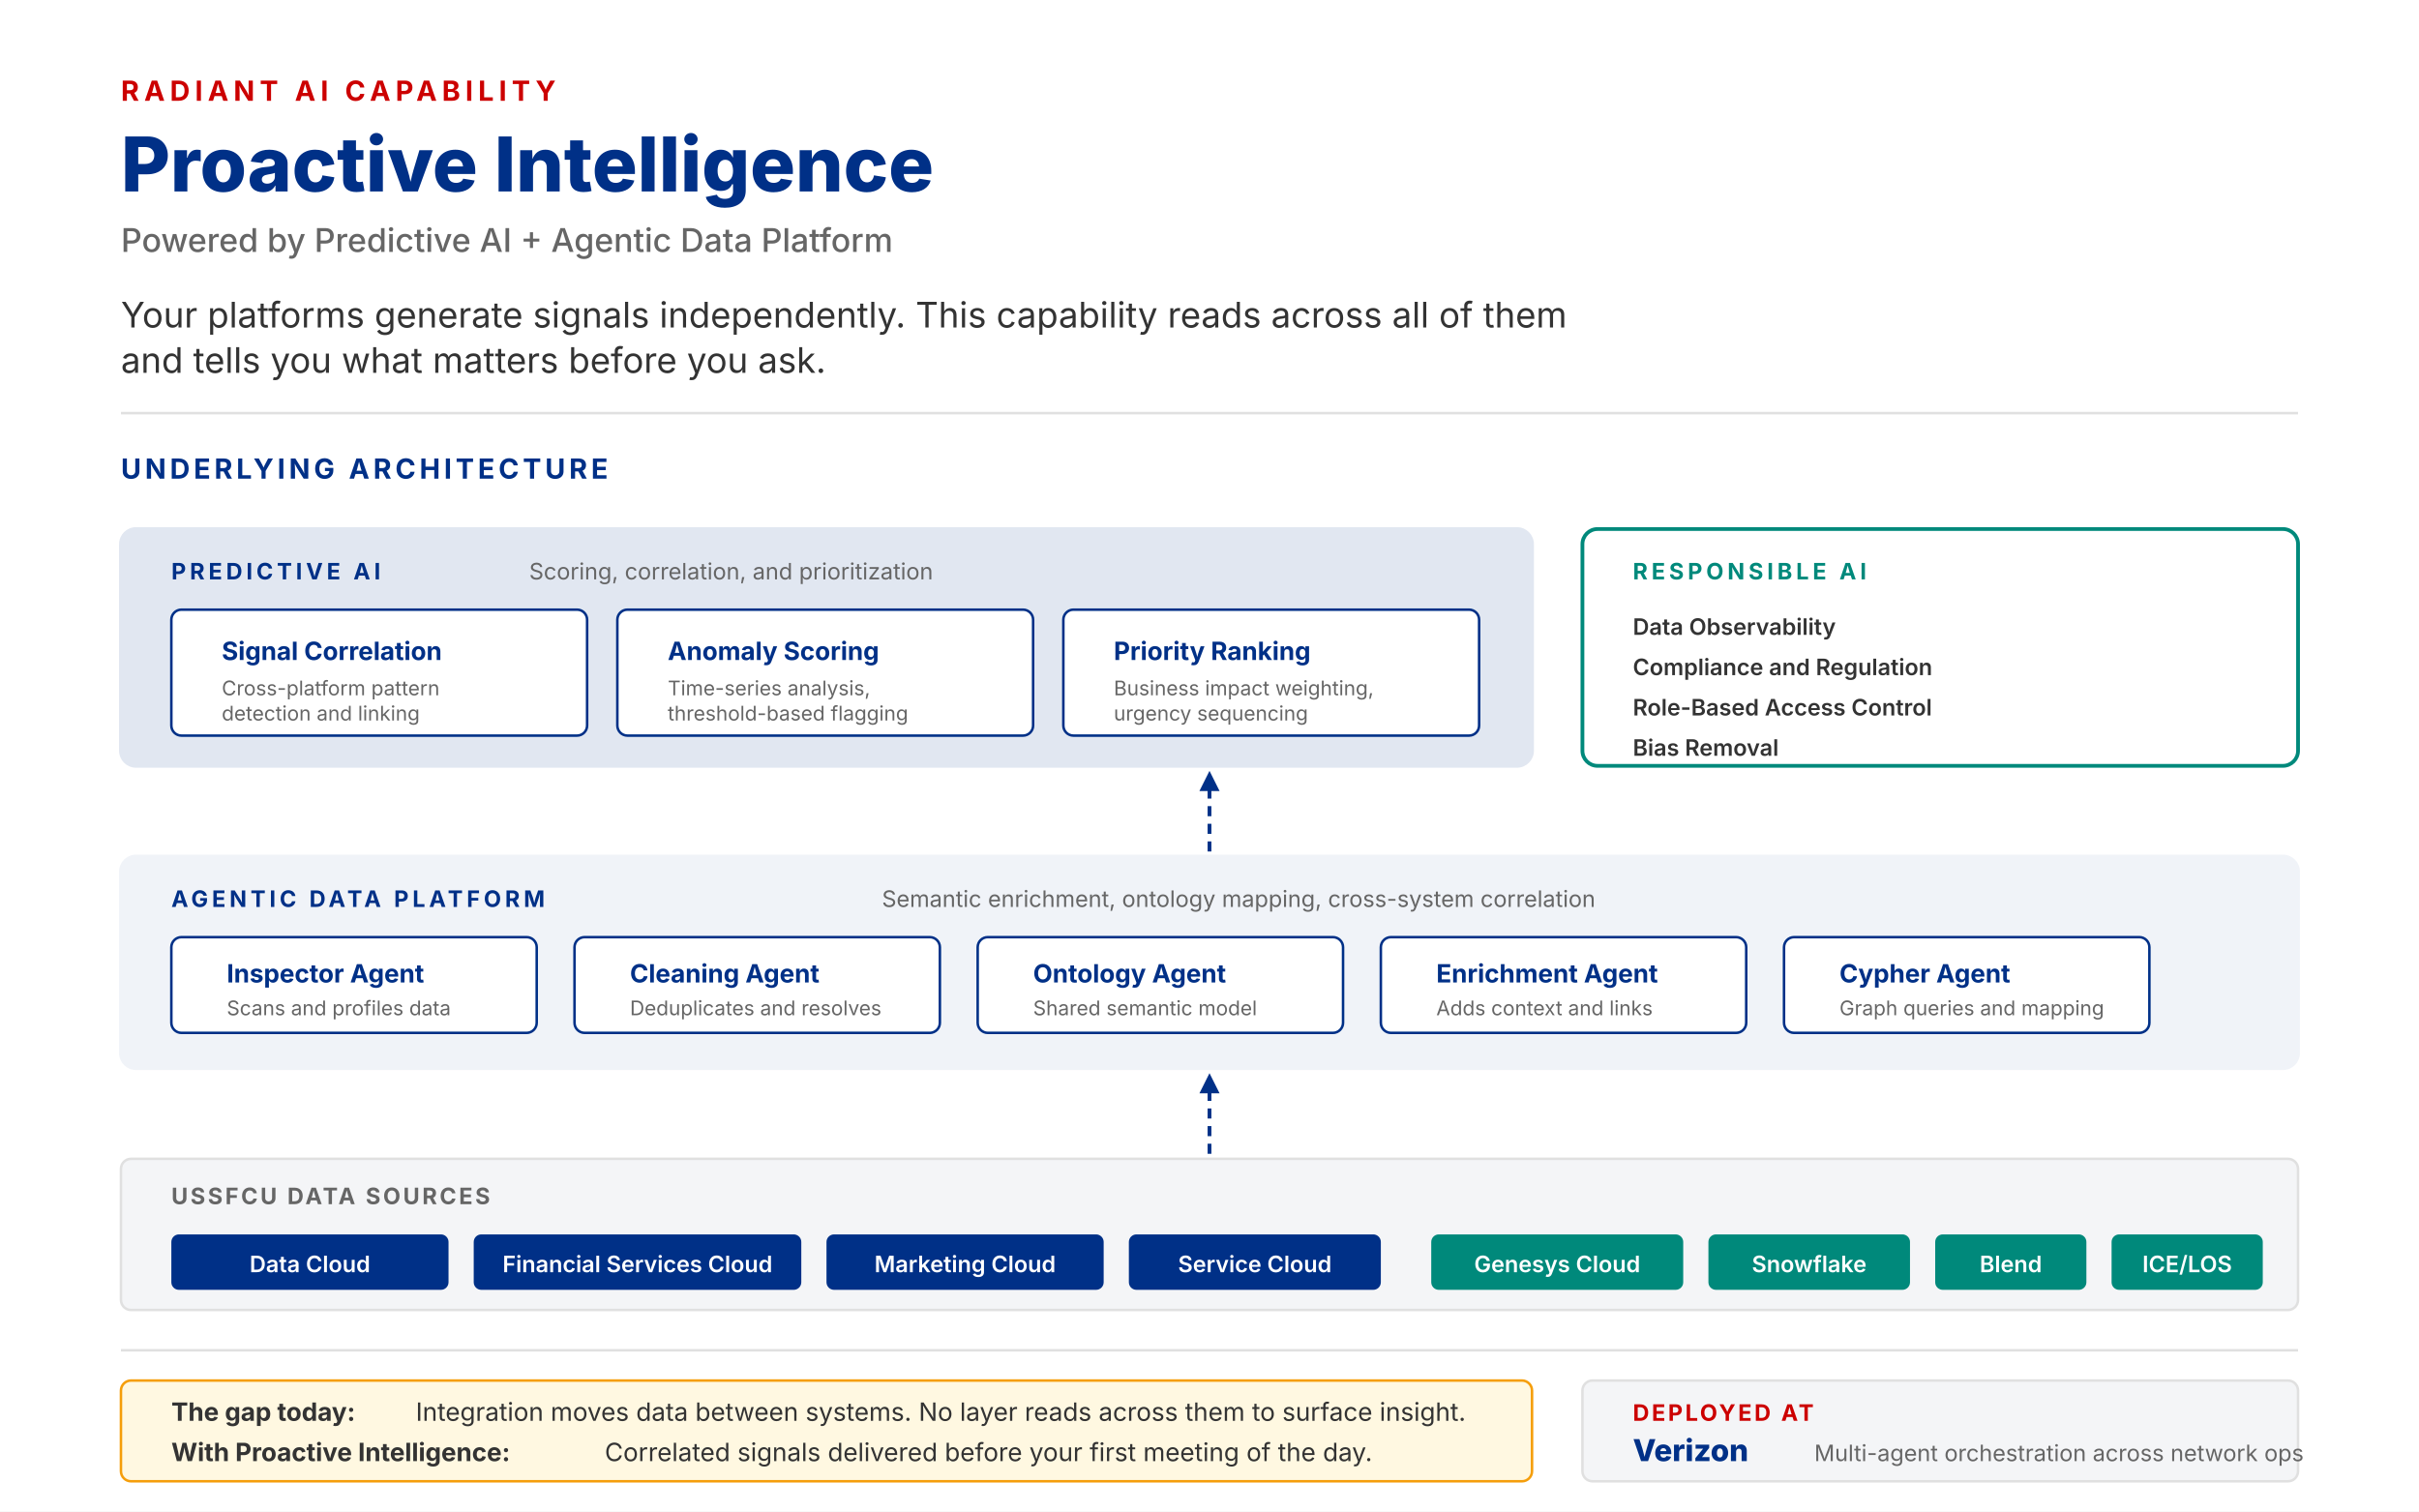
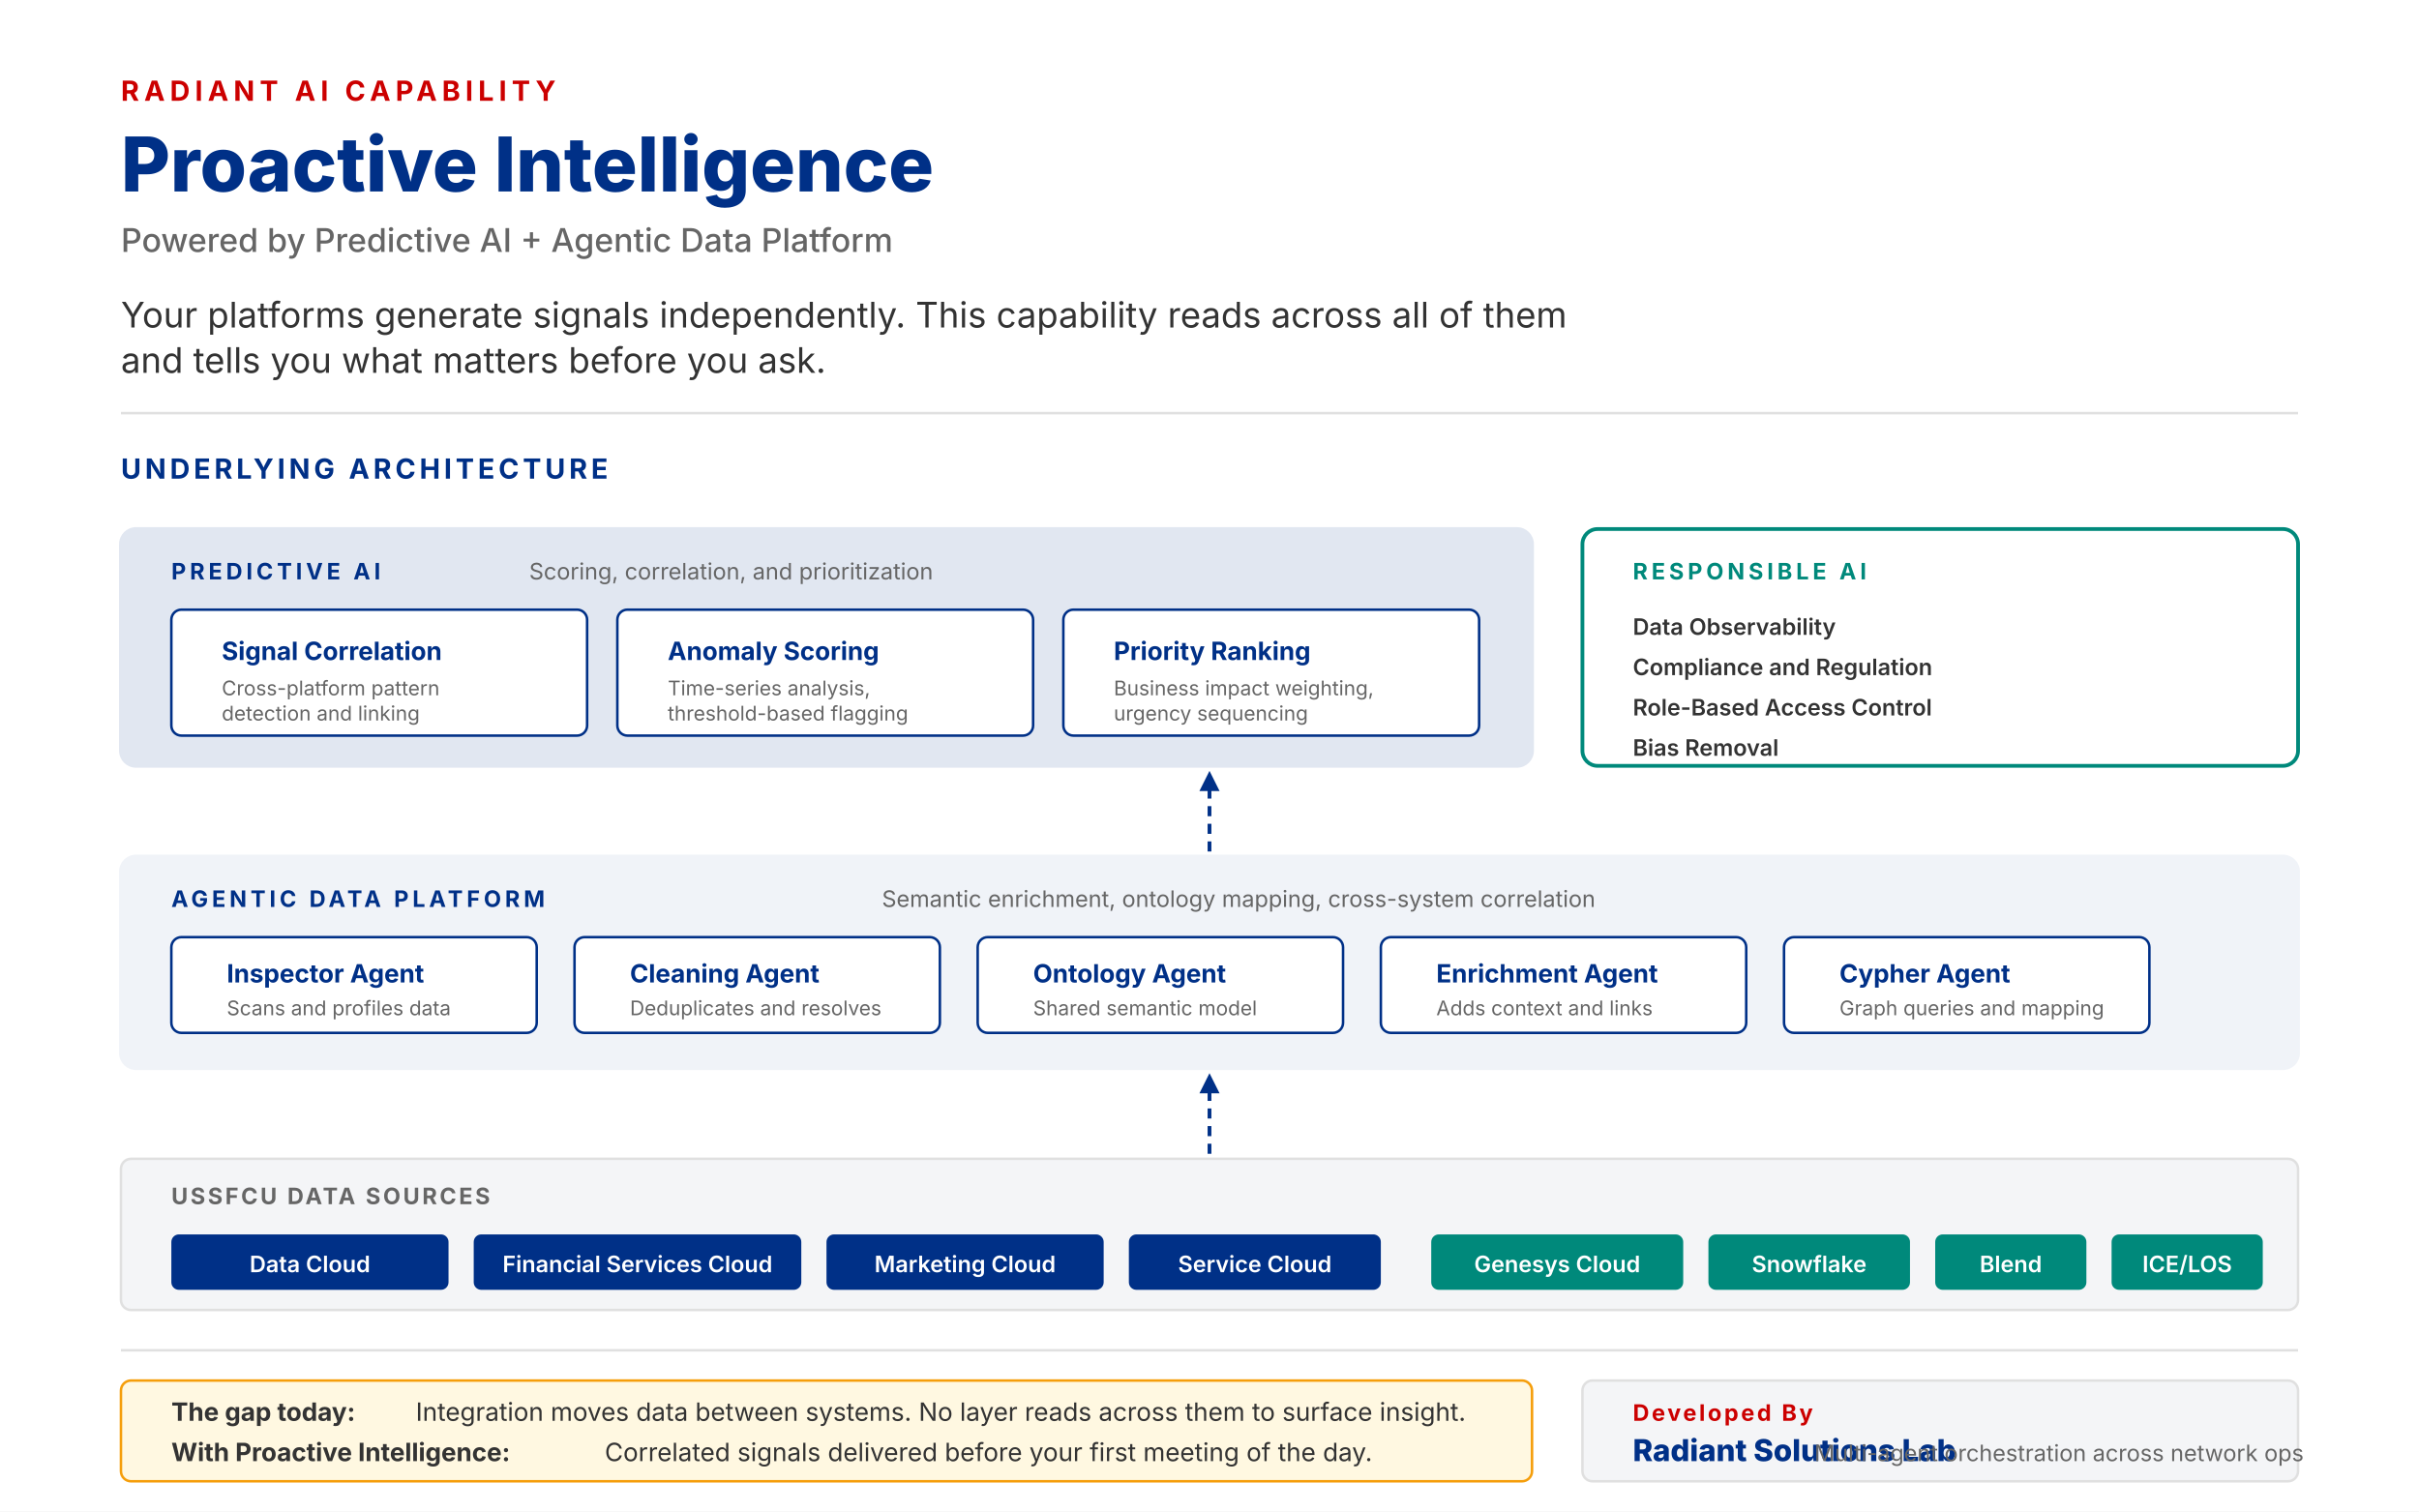
<svg xmlns="http://www.w3.org/2000/svg" viewBox="0 0 960 600" font-family="Inter, Helvetica, Arial, sans-serif">
  <rect width="960" height="600" fill="#FFFFFF" />
  <text x="48" y="40" font-size="11" fill="#CC0000" font-weight="700" letter-spacing="2">RADIANT AI CAPABILITY</text>
  <text x="48" y="76" font-size="30" fill="#003087" font-weight="800">Proactive Intelligence</text>
  <text x="48" y="100" font-size="13" fill="#666666" font-weight="500">Powered by Predictive AI + Agentic Data Platform</text>
  <text x="48" y="130" font-size="14" fill="#333333" font-weight="400">Your platforms generate signals independently. This capability reads across all of them</text>
  <text x="48" y="148" font-size="14" fill="#333333" font-weight="400">and tells you what matters before you ask.</text>
  <line x1="48" y1="164" x2="912" y2="164" stroke="#E0E0E0" stroke-width="1" />
  <text x="48" y="190" font-size="11" fill="#003087" font-weight="700" letter-spacing="1.5">UNDERLYING ARCHITECTURE</text>
  <rect x="48" y="460" width="864" height="60" rx="4" fill="#F4F5F7" stroke="#E0E0E0" stroke-width="1" />
  <text x="68" y="478" font-size="9" fill="#666666" font-weight="700" letter-spacing="1">USSFCU DATA SOURCES</text>
  <rect x="68" y="490" width="110" height="22" rx="3" fill="#003087" />
  <text x="123" y="505" text-anchor="middle" font-size="9" fill="white" font-weight="600">Data Cloud</text>
  <rect x="188" y="490" width="130" height="22" rx="3" fill="#003087" />
  <text x="253" y="505" text-anchor="middle" font-size="9" fill="white" font-weight="600">Financial Services Cloud</text>
  <rect x="328" y="490" width="110" height="22" rx="3" fill="#003087" />
  <text x="383" y="505" text-anchor="middle" font-size="9" fill="white" font-weight="600">Marketing Cloud</text>
  <rect x="448" y="490" width="100" height="22" rx="3" fill="#003087" />
  <text x="498" y="505" text-anchor="middle" font-size="9" fill="white" font-weight="600">Service Cloud</text>
  <rect x="568" y="490" width="100" height="22" rx="3" fill="#00897B" />
  <text x="618" y="505" text-anchor="middle" font-size="9" fill="white" font-weight="600">Genesys Cloud</text>
  <rect x="678" y="490" width="80" height="22" rx="3" fill="#00897B" />
  <text x="718" y="505" text-anchor="middle" font-size="9" fill="white" font-weight="600">Snowflake</text>
  <rect x="768" y="490" width="60" height="22" rx="3" fill="#00897B" />
  <text x="798" y="505" text-anchor="middle" font-size="9" fill="white" font-weight="600">Blend</text>
  <rect x="838" y="490" width="60" height="22" rx="3" fill="#00897B" />
  <text x="868" y="505" text-anchor="middle" font-size="9" fill="white" font-weight="600">ICE/LOS</text>
  <line x1="480" y1="458" x2="480" y2="432" stroke="#003087" stroke-width="1.5" stroke-dasharray="4,3" />
  <polygon points="476,434 480,426 484,434" fill="#003087" />
  <rect x="48" y="340" width="864" height="84" rx="6" fill="#003087" opacity="0.06" stroke="#003087" stroke-width="1.5" />
  <text x="68" y="360" font-size="9" fill="#003087" font-weight="700" letter-spacing="1.5">AGENTIC DATA PLATFORM</text>
  <text x="350" y="360" font-size="9" fill="#666666" font-weight="400">Semantic enrichment, ontology mapping, cross-system correlation</text>
  <rect x="68" y="372" width="145" height="38" rx="4" fill="white" stroke="#003087" stroke-width="1" />
  <text x="90" y="390" font-size="10" fill="#003087" font-weight="700">Inspector Agent</text>
  <text x="90" y="403" font-size="8" fill="#666666">Scans and profiles data</text>
  <rect x="228" y="372" width="145" height="38" rx="4" fill="white" stroke="#003087" stroke-width="1" />
  <text x="250" y="390" font-size="10" fill="#003087" font-weight="700">Cleaning Agent</text>
  <text x="250" y="403" font-size="8" fill="#666666">Deduplicates and resolves</text>
  <rect x="388" y="372" width="145" height="38" rx="4" fill="white" stroke="#003087" stroke-width="1" />
  <text x="410" y="390" font-size="10" fill="#003087" font-weight="700">Ontology Agent</text>
  <text x="410" y="403" font-size="8" fill="#666666">Shared semantic model</text>
  <rect x="548" y="372" width="145" height="38" rx="4" fill="white" stroke="#003087" stroke-width="1" />
  <text x="570" y="390" font-size="10" fill="#003087" font-weight="700">Enrichment Agent</text>
  <text x="570" y="403" font-size="8" fill="#666666">Adds context and links</text>
  <rect x="708" y="372" width="145" height="38" rx="4" fill="white" stroke="#003087" stroke-width="1" />
  <text x="730" y="390" font-size="10" fill="#003087" font-weight="700">Cypher Agent</text>
  <text x="730" y="403" font-size="8" fill="#666666">Graph queries and mapping</text>
  <line x1="480" y1="338" x2="480" y2="312" stroke="#003087" stroke-width="1.5" stroke-dasharray="4,3" />
  <polygon points="476,314 480,306 484,314" fill="#003087" />
  <rect x="48" y="210" width="560" height="94" rx="6" fill="#003087" opacity="0.12" stroke="#003087" stroke-width="1.5" />
  <text x="68" y="230" font-size="9" fill="#003087" font-weight="700" letter-spacing="1.5">PREDICTIVE AI</text>
  <text x="210" y="230" font-size="9" fill="#666666" font-weight="400">Scoring, correlation, and prioritization</text>
  <rect x="68" y="242" width="165" height="50" rx="4" fill="white" stroke="#003087" stroke-width="1" />
  <text x="88" y="262" font-size="10" fill="#003087" font-weight="700">Signal Correlation</text>
  <text x="88" y="276" font-size="8" fill="#666666">Cross-platform pattern</text>
  <text x="88" y="286" font-size="8" fill="#666666">detection and linking</text>
  <rect x="245" y="242" width="165" height="50" rx="4" fill="white" stroke="#003087" stroke-width="1" />
  <text x="265" y="262" font-size="10" fill="#003087" font-weight="700">Anomaly Scoring</text>
  <text x="265" y="276" font-size="8" fill="#666666">Time-series analysis,</text>
  <text x="265" y="286" font-size="8" fill="#666666">threshold-based flagging</text>
  <rect x="422" y="242" width="165" height="50" rx="4" fill="white" stroke="#003087" stroke-width="1" />
  <text x="442" y="262" font-size="10" fill="#003087" font-weight="700">Priority Ranking</text>
  <text x="442" y="276" font-size="8" fill="#666666">Business impact weighting,</text>
  <text x="442" y="286" font-size="8" fill="#666666">urgency sequencing</text>
  <rect x="628" y="210" width="284" height="94" rx="6" fill="white" stroke="#00897B" stroke-width="1.5" />
  <text x="648" y="230" font-size="9" fill="#00897B" font-weight="700" letter-spacing="1.5">RESPONSIBLE AI</text>
  <text x="648" y="252" font-size="9" fill="#333333" font-weight="600">Data Observability</text>
  <text x="648" y="268" font-size="9" fill="#333333" font-weight="600">Compliance and Regulation</text>
  <text x="648" y="284" font-size="9" fill="#333333" font-weight="600">Role-Based Access Control</text>
  <text x="648" y="300" font-size="9" fill="#333333" font-weight="600">Bias Removal</text>
  <line x1="328" y1="208" x2="328" y2="208" stroke="#003087" stroke-width="1.5" />
  <line x1="48" y1="536" x2="912" y2="536" stroke="#E0E0E0" stroke-width="1" />
  <rect x="48" y="548" width="560" height="40" rx="4" fill="#FFF8E1" stroke="#F59E0B" stroke-width="1" />
  <text x="68" y="564" font-size="10" fill="#333333" font-weight="700">The gap today:</text>
  <text x="165" y="564" font-size="10" fill="#333333" font-weight="400">Integration moves data between systems. No layer reads across them to surface insight.</text>
  <text x="68" y="580" font-size="10" fill="#333333" font-weight="700">With Proactive Intelligence:</text>
  <text x="240" y="580" font-size="10" fill="#333333" font-weight="400">Correlated signals delivered before your first meeting of the day.</text>
  <rect x="628" y="548" width="284" height="40" rx="4" fill="#F4F5F7" stroke="#E0E0E0" stroke-width="1" />
-   <text x="648" y="564" font-size="9" fill="#CC0000" font-weight="700" letter-spacing="1">DEPLOYED AT</text>
-   <text x="648" y="580" font-size="12" fill="#003087" font-weight="800">Verizon</text>
+   <text x="648" y="564" font-size="9" fill="#CC0000" font-weight="700" letter-spacing="1">Developed By</text>
+   <text x="648" y="580" font-size="12" fill="#003087" font-weight="800">Radiant Solutions Lab</text>
  <text x="720" y="580" font-size="9" fill="#666666" font-weight="400">Multi-agent orchestration across network ops</text>
</svg>
